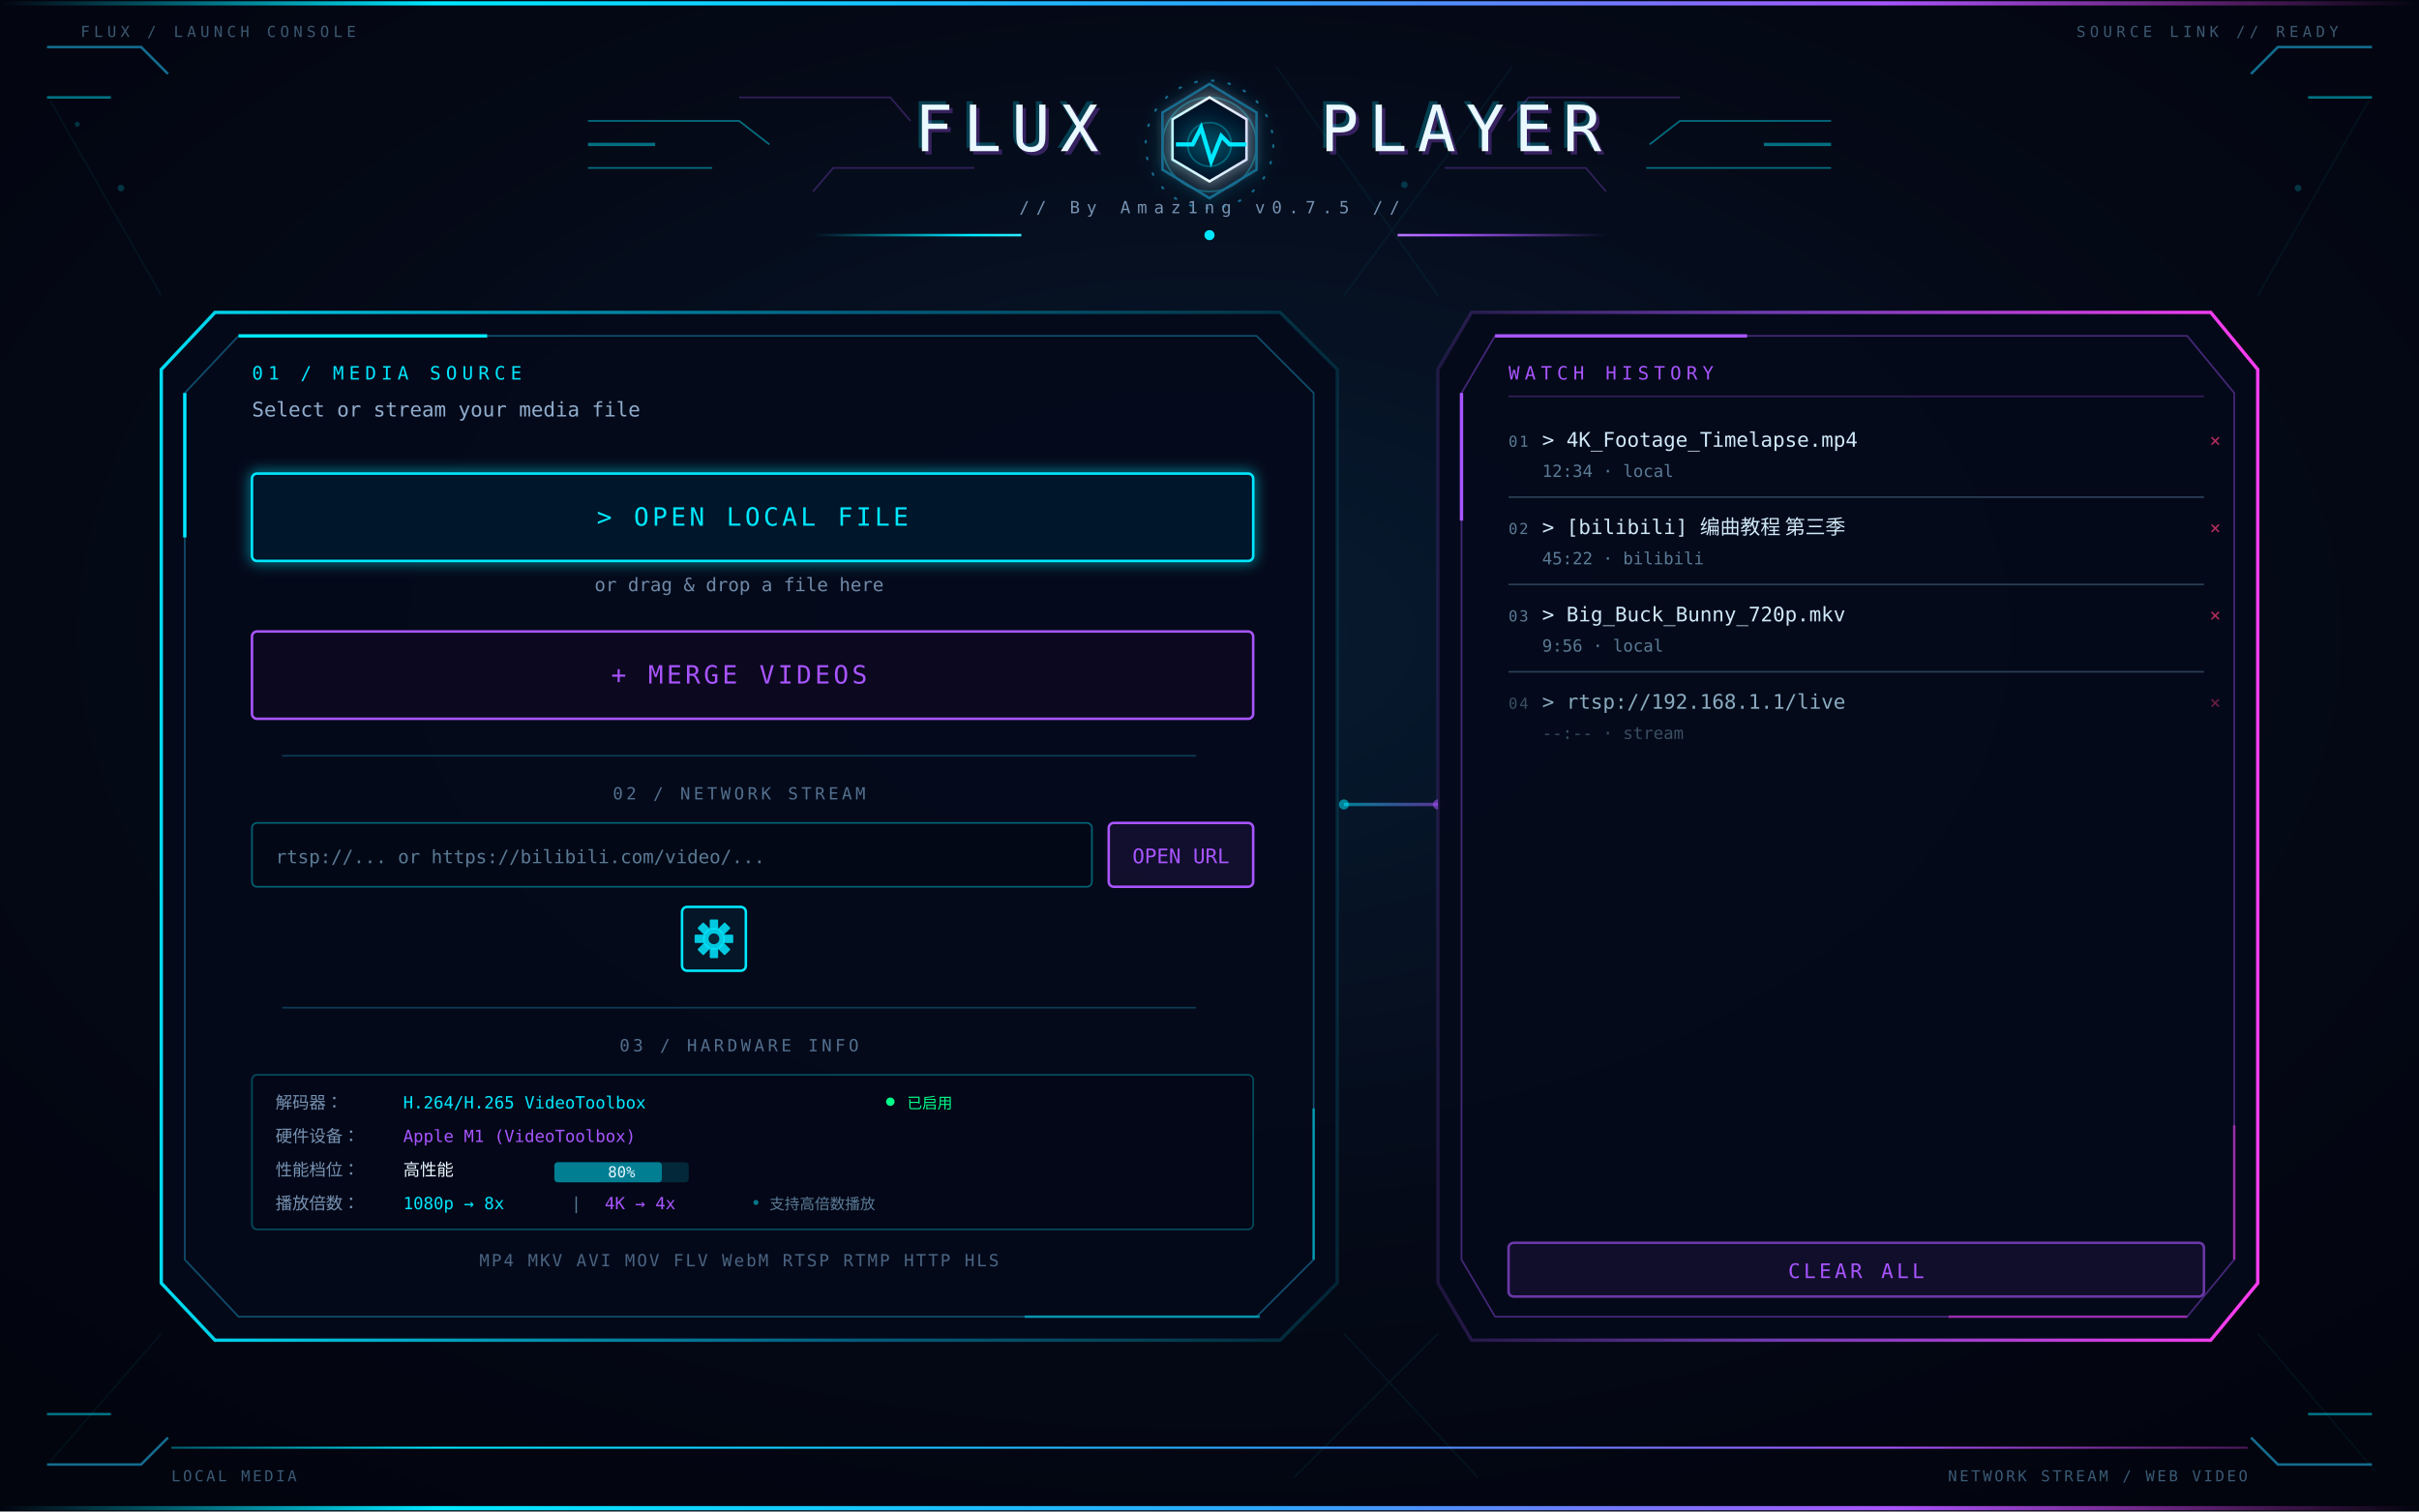
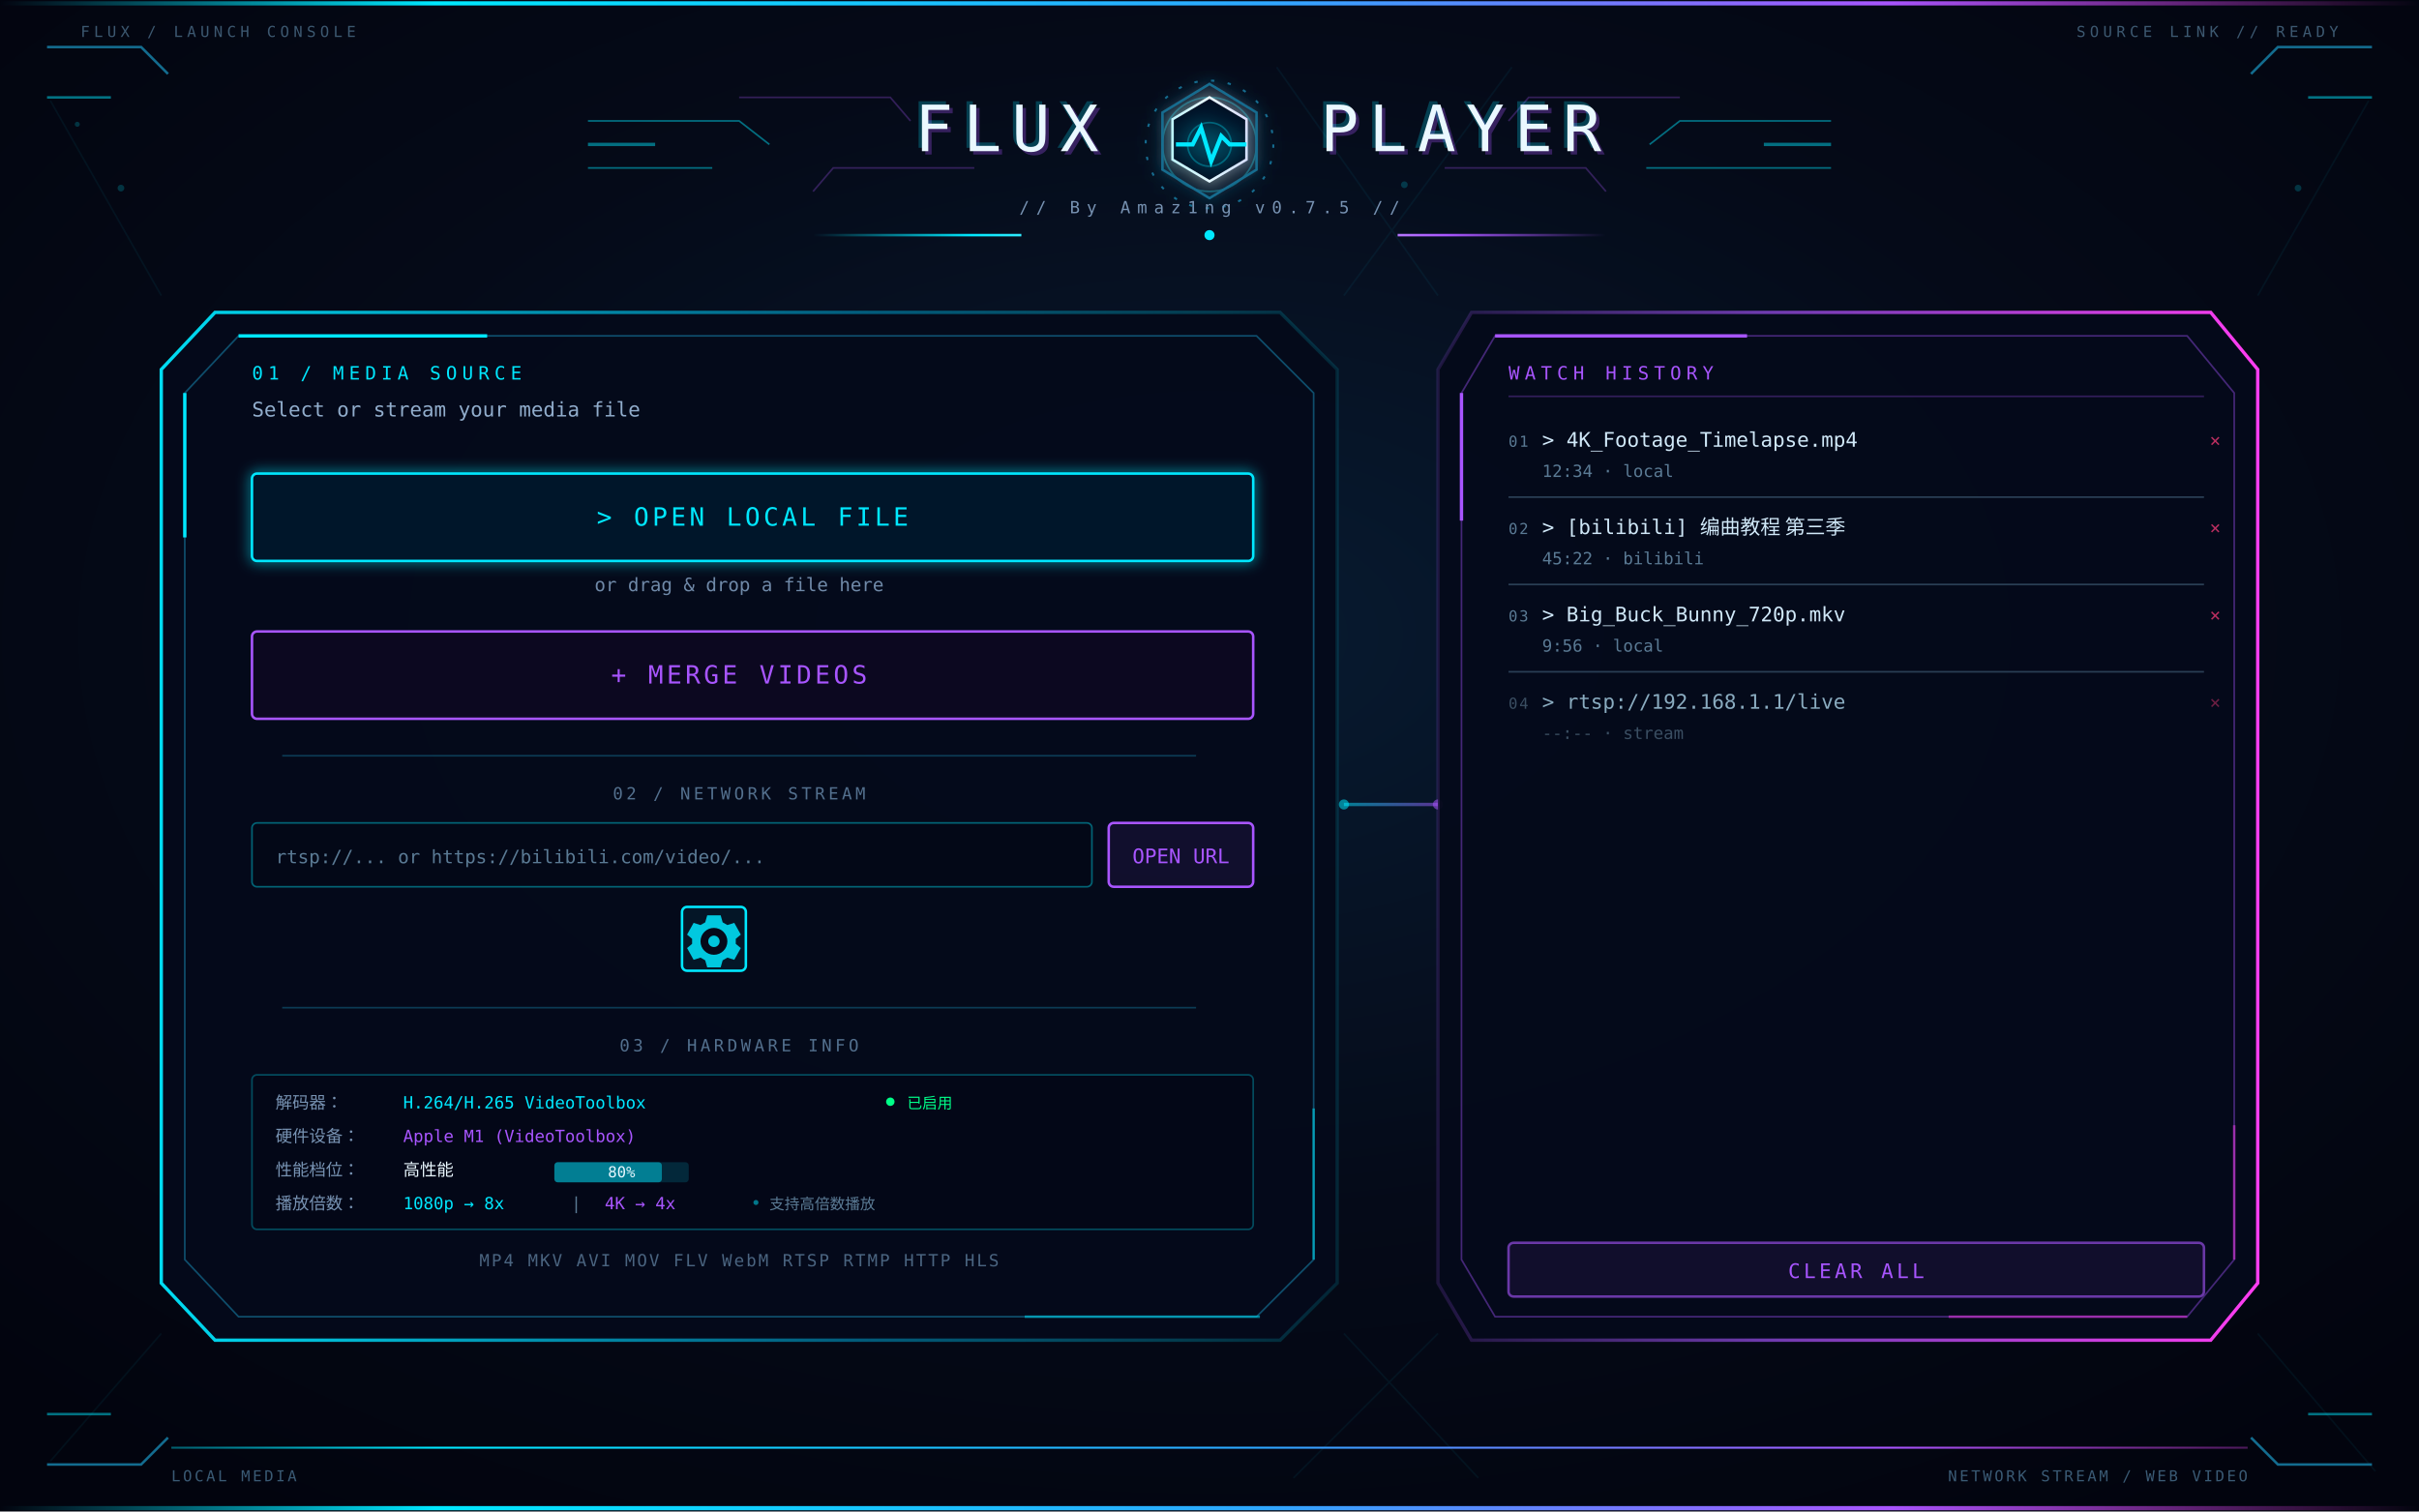
<svg xmlns="http://www.w3.org/2000/svg" width="1440" height="900" viewBox="0 0 1440 900" fill="none">
  <defs>
    <linearGradient id="railH" x1="0" y1="0" x2="1440" y2="0" gradientUnits="userSpaceOnUse">
      <stop stop-color="#00E8FF" stop-opacity="0" />
      <stop offset="0.18" stop-color="#00E8FF" />
      <stop offset="0.52" stop-color="#2DA7FF" />
      <stop offset="0.78" stop-color="#A855FF" />
      <stop offset="1" stop-color="#FF3DF2" stop-opacity="0" />
    </linearGradient>
    <linearGradient id="cyanBorder" x1="96" y1="0" x2="800" y2="0" gradientUnits="userSpaceOnUse">
      <stop stop-color="#00E8FF" stop-opacity="0.95" />
      <stop offset="0.6" stop-color="#00AADA" stop-opacity="0.5" />
      <stop offset="1" stop-color="#00E8FF" stop-opacity="0.12" />
    </linearGradient>
    <linearGradient id="violetBorder" x1="856" y1="0" x2="1344" y2="0" gradientUnits="userSpaceOnUse">
      <stop stop-color="#A855FF" stop-opacity="0.16" />
      <stop offset="0.4" stop-color="#A855FF" stop-opacity="0.65" />
      <stop offset="1" stop-color="#FF3DF2" />
    </linearGradient>
    <linearGradient id="energy" x1="484" y1="0" x2="956" y2="0" gradientUnits="userSpaceOnUse">
      <stop stop-color="#00E8FF" stop-opacity="0" />
      <stop offset="0.2" stop-color="#00E8FF" />
      <stop offset="0.5" stop-color="#EAF8FF" />
      <stop offset="0.8" stop-color="#A855FF" />
      <stop offset="1" stop-color="#A855FF" stop-opacity="0" />
    </linearGradient>
    <linearGradient id="bridge" x1="800" y1="0" x2="856" y2="0" gradientUnits="userSpaceOnUse">
      <stop stop-color="#00E8FF" stop-opacity="0.5" />
      <stop offset="1" stop-color="#A855FF" stop-opacity="0.5" />
    </linearGradient>
    <radialGradient id="bgVoid" cx="0.5" cy="0.42" r="0.7">
      <stop stop-color="#071B31" />
      <stop offset="0.55" stop-color="#050A18" />
      <stop offset="1" stop-color="#02040E" />
    </radialGradient>
    <filter id="strongGlow" x="-50%" y="-50%" width="200%" height="200%">
      <feGaussianBlur stdDeviation="8" result="b" />
      <feMerge>
        <feMergeNode in="b" />
        <feMergeNode in="SourceGraphic" />
      </feMerge>
    </filter>
    <filter id="softGlow" x="-35%" y="-35%" width="170%" height="170%">
      <feGaussianBlur stdDeviation="4" result="b" />
      <feMerge>
        <feMergeNode in="b" />
        <feMergeNode in="SourceGraphic" />
      </feMerge>
    </filter>
  </defs>
  <rect width="1440" height="900" fill="url(#bgVoid)" />
  <g stroke="#00E8FF" stroke-opacity="0.055" stroke-width="1">
    <path d="M96 176L30 60M800 176L900 40M856 176L760 40M1344 176L1410 60" />
    <path d="M96 794L30 870M800 794L880 880M856 794L770 880M1344 794L1414 876" />
  </g>
  <g fill="#00E8FF" opacity="0.20">
    <circle cx="72" cy="112" r="2" />
    <circle cx="46" cy="74" r="1.5" />
    <circle cx="836" cy="110" r="2" />
    <circle cx="862" cy="80" r="1.5" />
    <circle cx="1368" cy="112" r="2" />
  </g>
  <path d="M0 2H1440" stroke="url(#railH)" stroke-width="2.5" />
  <path d="M0 898H1440" stroke="url(#railH)" stroke-width="2.5" />
  <g stroke="#136C8F" stroke-width="1.5" fill="none">
    <path d="M28 28H84L100 44M1412 28H1356L1340 44M28 872H84L100 856M1412 872H1356L1340 856" />
  </g>
  <g stroke="#00E8FF" stroke-opacity="0.48" stroke-width="1.5" fill="none">
    <path d="M28 58H66M1374 58H1412M28 842H66M1374 842H1412" />
  </g>
  <text x="48" y="22" font-family="Consolas,monospace" font-size="9" fill="#3C5870" letter-spacing="2.5">FLUX / LAUNCH CONSOLE</text>
  <text x="1392" y="22" text-anchor="end" font-family="Consolas,monospace" font-size="9" fill="#3C5870" letter-spacing="2.5">SOURCE LINK // READY</text>
  <g filter="url(#softGlow)">
    <circle cx="720" cy="86" r="38" stroke="#136C8F" stroke-width="1.2" stroke-dasharray="2 8" />
    <circle cx="720" cy="86" r="28" stroke="#00E8FF" stroke-opacity="0.30" />
    <path d="M720 50L748 67V101L720 118L692 101V67Z" stroke="#136C8F" stroke-width="1.5" />
    <path d="M720 58L742 71V95L720 108L698 95V71Z" fill="#050D20" stroke="url(#energy)" stroke-width="1.5" />
  </g>
  <g filter="url(#strongGlow)">
    <path d="M700 86H710L715 76L721 96L727 81L732 86H742" stroke="#00E8FF" stroke-width="2.5" />
    <circle cx="720" cy="86" r="13" stroke="#00E8FF" stroke-opacity="0.32" />
  </g>
  <g opacity="0.45" stroke="#00E8FF">
    <path d="M350 72H440L458 86M350 100H424M980 100H1090M982 86L1000 72H1090" />
    <path d="M350 86H390M1050 86H1090" stroke-width="2" />
  </g>
  <g opacity="0.28" stroke="#A855FF">
    <path d="M440 58H530L542 72M898 72L910 58H1000M484 114L496 100H580M860 100H944L956 114" />
  </g>
  <text x="656" y="92" text-anchor="end" font-family="Consolas,monospace" font-size="38" fill="#A855FF" fill-opacity="0.30" letter-spacing="6">FLUX</text>
  <text x="652" y="88" text-anchor="end" font-family="Consolas,monospace" font-size="38" fill="#00E8FF" fill-opacity="0.24" letter-spacing="6">FLUX</text>
  <text x="654" y="90" text-anchor="end" font-family="Consolas,monospace" font-size="38" fill="#EAF8FF" letter-spacing="6">FLUX</text>
  <text x="788" y="92" text-anchor="start" font-family="Consolas,monospace" font-size="38" fill="#A855FF" fill-opacity="0.30" letter-spacing="6">PLAYER</text>
  <text x="784" y="88" text-anchor="start" font-family="Consolas,monospace" font-size="38" fill="#00E8FF" fill-opacity="0.24" letter-spacing="6">PLAYER</text>
  <text x="786" y="90" text-anchor="start" font-family="Consolas,monospace" font-size="38" fill="#EAF8FF" letter-spacing="6">PLAYER</text>
  <text x="720" y="127" text-anchor="middle" font-family="Consolas,monospace" font-size="10" fill="#7792B2" letter-spacing="4">// By Amaz1ng v0.7.5 //</text>
  <path d="M484 140H608M832 140H956" stroke="url(#energy)" stroke-width="1.5" />
  <circle cx="720" cy="140" r="3" fill="#00E8FF" />
  <path d="M128 186H762L796 220V764L762 798H128L96 764V220Z" fill="#050A1A" fill-opacity="0.96" stroke="url(#cyanBorder)" stroke-width="2" />
  <path d="M142 200H748L782 234V750L748 784H142L110 750V234L142 200Z" stroke="#136C8F" stroke-opacity="0.70" />
  <path d="M142 200H290M110 234V320" stroke="#00E8FF" stroke-width="2" />
  <path d="M750 784H610M782 750V660" stroke="#00E8FF" stroke-opacity="0.5" stroke-width="1.5" />
  <text x="150" y="226" font-family="Consolas,monospace" font-size="11" fill="#00E8FF" letter-spacing="3">01 / MEDIA SOURCE</text>
  <text x="150" y="248" font-family="Consolas,monospace" font-size="12" fill="#91ADCC">Select or stream your media file</text>
  <circle cx="162" cy="295" r="4" fill="#00E8FF" opacity="0.85" />
  <g filter="url(#softGlow)">
    <rect x="150" y="282" width="596" height="52" rx="3" fill="#061329" stroke="#00E8FF" stroke-width="1.5" />
  </g>
  <text x="448" y="313" text-anchor="middle" font-family="Consolas,monospace" font-size="15" fill="#00E8FF" letter-spacing="2">&gt;  OPEN LOCAL FILE</text>
  <text x="440" y="352" text-anchor="middle" font-family="Consolas,monospace" font-size="11" fill="#6F89A8">or drag &amp; drop a file here</text>
  <circle cx="162" cy="389" r="4" fill="#A855FF" opacity="0.85" />
  <rect x="150" y="376" width="596" height="52" rx="3" fill="#0C0820" stroke="#A855FF" stroke-width="1.5" />
  <text x="440" y="407" text-anchor="middle" font-family="Consolas,monospace" font-size="15" fill="#A855FF" letter-spacing="2">+  MERGE VIDEOS</text>
  <path d="M168 450H712" stroke="#136C8F" stroke-opacity="0.50" />
  <text x="440" y="476" text-anchor="middle" font-family="Consolas,monospace" font-size="10" fill="#53708E" letter-spacing="2">02 / NETWORK STREAM</text>
  <rect x="150" y="490" width="500" height="38" rx="3" fill="#030817" stroke="#00E8FF" stroke-opacity="0.40" />
  <text x="164" y="514" font-family="Consolas,monospace" font-size="11" fill="#5A7A94">rtsp://... or https://bilibili.com/video/...</text>
  <rect x="660" y="490" width="86" height="38" rx="3" fill="#A855FF" fill-opacity="0.08" stroke="#A855FF" stroke-width="1.5" />
  <text x="703" y="514" text-anchor="middle" font-family="Consolas,monospace" font-size="12" fill="#A855FF">OPEN URL</text>
  <rect x="406" y="540" width="38" height="38" rx="3" fill="#00E8FF" fill-opacity="0.06" stroke="#00E8FF" stroke-width="1.5" />
-   <g transform="translate(425, 559)" fill="#00E8FF" fill-opacity="0.85">
-     <rect x="-2.5" y="-11.5" width="5" height="6" rx="0.5" />
-     <rect x="-2.5" y="-11.5" width="5" height="6" rx="0.5" transform="rotate(45)" />
-     <rect x="-2.5" y="-11.5" width="5" height="6" rx="0.5" transform="rotate(90)" />
-     <rect x="-2.5" y="-11.5" width="5" height="6" rx="0.5" transform="rotate(135)" />
-     <rect x="-2.5" y="-11.5" width="5" height="6" rx="0.5" transform="rotate(180)" />
-     <rect x="-2.5" y="-11.5" width="5" height="6" rx="0.5" transform="rotate(225)" />
-     <rect x="-2.5" y="-11.5" width="5" height="6" rx="0.5" transform="rotate(270)" />
-     <rect x="-2.5" y="-11.5" width="5" height="6" rx="0.5" transform="rotate(315)" />
-     <circle r="6.5" />
-     <circle r="3.2" fill="#050A1A" />
-   </g>
+   <path d="M421 545H429L430.2 549.2L433 550.8L437.1 549.5L441 556.5L438 559V562L441 564.5L437.1 571.5L433 570.2L430.2 571.8L429 576H421L419.8 571.8L417 570.2L412.9 571.5L409 564.5L412 562V559L409 556.5L412.9 549.5L417 550.8L419.8 549.2Z" fill="#00E8FF" fill-opacity="0.85" />
+   <circle cx="425" cy="560.5" r="8" fill="#050A1A" />
+   <circle cx="425" cy="560.5" r="3.4" fill="#00E8FF" fill-opacity="0.85" />
  <path d="M168 600H712" stroke="#136C8F" stroke-opacity="0.50" />
  <text x="440" y="626" text-anchor="middle" font-family="Consolas,monospace" font-size="10" fill="#53708E" letter-spacing="2">03 / HARDWARE INFO</text>
  <rect x="150" y="640" width="596" height="92" rx="3" fill="#030817" fill-opacity="0.85" stroke="#00E8FF" stroke-opacity="0.30" />
  <g font-family="Consolas,monospace" font-size="10">
    <text x="164" y="660" fill="#7792B2">解码器：</text>
    <text x="240" y="660" fill="#00E8FF">H.264/H.265 VideoToolbox</text>
    <circle cx="530" cy="656" r="2.5" fill="#00FF88" />
    <text x="540" y="660" fill="#00FF88" font-size="9">已启用</text>
    <text x="164" y="680" fill="#7792B2">硬件设备：</text>
    <text x="240" y="680" fill="#A855FF">Apple M1 (VideoToolbox)</text>
    <text x="164" y="700" fill="#7792B2">性能档位：</text>
    <text x="240" y="700" fill="#EAF8FF">高性能</text>
    <rect x="330" y="692" width="80" height="12" rx="2" fill="#00E8FF" fill-opacity="0.15" />
    <rect x="330" y="692" width="64" height="12" rx="2" fill="#00E8FF" fill-opacity="0.45" />
    <text x="370" y="701" text-anchor="middle" fill="#EAF8FF" font-size="9">80%</text>
    <text x="164" y="720" fill="#7792B2">播放倍数：</text>
    <text x="240" y="720" fill="#00E8FF">1080p → 8x</text>
    <text x="340" y="720" fill="#5A7A94">|</text>
    <text x="360" y="720" fill="#A855FF">4K → 4x</text>
    <circle cx="450" cy="716" r="1.5" fill="#00E8FF" opacity="0.5" />
    <text x="458" y="720" fill="#5A7A94" font-size="9">支持高倍数播放</text>
  </g>
  <text x="440" y="754" text-anchor="middle" font-family="Consolas,monospace" font-size="10" fill="#4A6480" letter-spacing="1.2">MP4  MKV  AVI  MOV  FLV  WebM  RTSP  RTMP  HTTP  HLS</text>
  <rect x="800" y="478" width="56" height="2" fill="url(#bridge)" />
  <circle cx="800" cy="479" r="3" fill="#00E8FF" opacity="0.52" />
  <circle cx="856" cy="479" r="3" fill="#A855FF" opacity="0.52" />
  <path d="M876 186H1316L1344 220V764L1316 798H876L856 764V220Z" fill="#050A1A" fill-opacity="0.96" stroke="url(#violetBorder)" stroke-width="2" />
  <path d="M890 200H1302L1330 234V750L1302 784H890L870 750V234L890 200Z" stroke="#6336A4" stroke-opacity="0.68" />
  <path d="M890 200H1040M870 234V310" stroke="#A855FF" stroke-width="2" />
  <path d="M1302 784H1160M1330 750V670" stroke="#FF3DF2" stroke-opacity="0.48" stroke-width="1.5" />
  <text x="898" y="226" font-family="Consolas,monospace" font-size="11" fill="#A855FF" letter-spacing="3">WATCH HISTORY</text>
  <path d="M898 236H1312" stroke="#A855FF" stroke-opacity="0.28" />
  <text x="898" y="266" font-family="Consolas,monospace" font-size="9" fill="#5A7A94" letter-spacing="1">01</text>
  <text x="918" y="266" font-family="Consolas,monospace" font-size="12" fill="#D0E8F8">&gt; 4K_Footage_Timelapse.mp4</text>
  <text x="918" y="284" font-family="Consolas,monospace" font-size="10" fill="#5A7A94">12:34  ·  local</text>
  <text x="1322" y="266" text-anchor="end" font-family="Consolas,monospace" font-size="11" fill="#FF3B7A" opacity="0.72">×</text>
  <path d="M898 296H1312" stroke="#2A3E54" />
  <text x="898" y="318" font-family="Consolas,monospace" font-size="9" fill="#5A7A94" letter-spacing="1">02</text>
  <text x="918" y="318" font-family="Consolas,monospace" font-size="12" fill="#D0E8F8">&gt; [bilibili] 编曲教程 第三季</text>
  <text x="918" y="336" font-family="Consolas,monospace" font-size="10" fill="#5A7A94">45:22  ·  bilibili</text>
  <text x="1322" y="318" text-anchor="end" font-family="Consolas,monospace" font-size="11" fill="#FF3B7A" opacity="0.72">×</text>
  <path d="M898 348H1312" stroke="#2A3E54" />
  <text x="898" y="370" font-family="Consolas,monospace" font-size="9" fill="#5A7A94" letter-spacing="1">03</text>
  <text x="918" y="370" font-family="Consolas,monospace" font-size="12" fill="#D0E8F8">&gt; Big_Buck_Bunny_720p.mkv</text>
  <text x="918" y="388" font-family="Consolas,monospace" font-size="10" fill="#5A7A94">9:56  ·  local</text>
  <text x="1322" y="370" text-anchor="end" font-family="Consolas,monospace" font-size="11" fill="#FF3B7A" opacity="0.72">×</text>
  <path d="M898 400H1312" stroke="#2A3E54" />
  <text x="898" y="422" font-family="Consolas,monospace" font-size="9" fill="#3A4E62" letter-spacing="1">04</text>
  <text x="918" y="422" font-family="Consolas,monospace" font-size="12" fill="#8AACC0">&gt; rtsp://192.168.1.1/live</text>
  <text x="918" y="440" font-family="Consolas,monospace" font-size="10" fill="#3A4E62">--:--  ·  stream</text>
  <text x="1322" y="422" text-anchor="end" font-family="Consolas,monospace" font-size="11" fill="#FF3B7A" opacity="0.42">×</text>
  <rect x="898" y="740" width="414" height="32" rx="3" fill="#A855FF" fill-opacity="0.08" stroke="#A855FF" stroke-opacity="0.60" stroke-width="1.5" />
  <text x="1105" y="761" text-anchor="middle" font-family="Consolas,monospace" font-size="12" fill="#A855FF" letter-spacing="2">CLEAR ALL</text>
  <text x="102" y="882" font-family="Consolas,monospace" font-size="9" fill="#3A5A74" letter-spacing="1.5">LOCAL MEDIA</text>
  <text x="1338" y="882" text-anchor="end" font-family="Consolas,monospace" font-size="9" fill="#3A5A74" letter-spacing="1.5">NETWORK STREAM / WEB VIDEO</text>
  <path d="M102 862H1338" stroke="url(#railH)" stroke-width="1.2" />
</svg>
